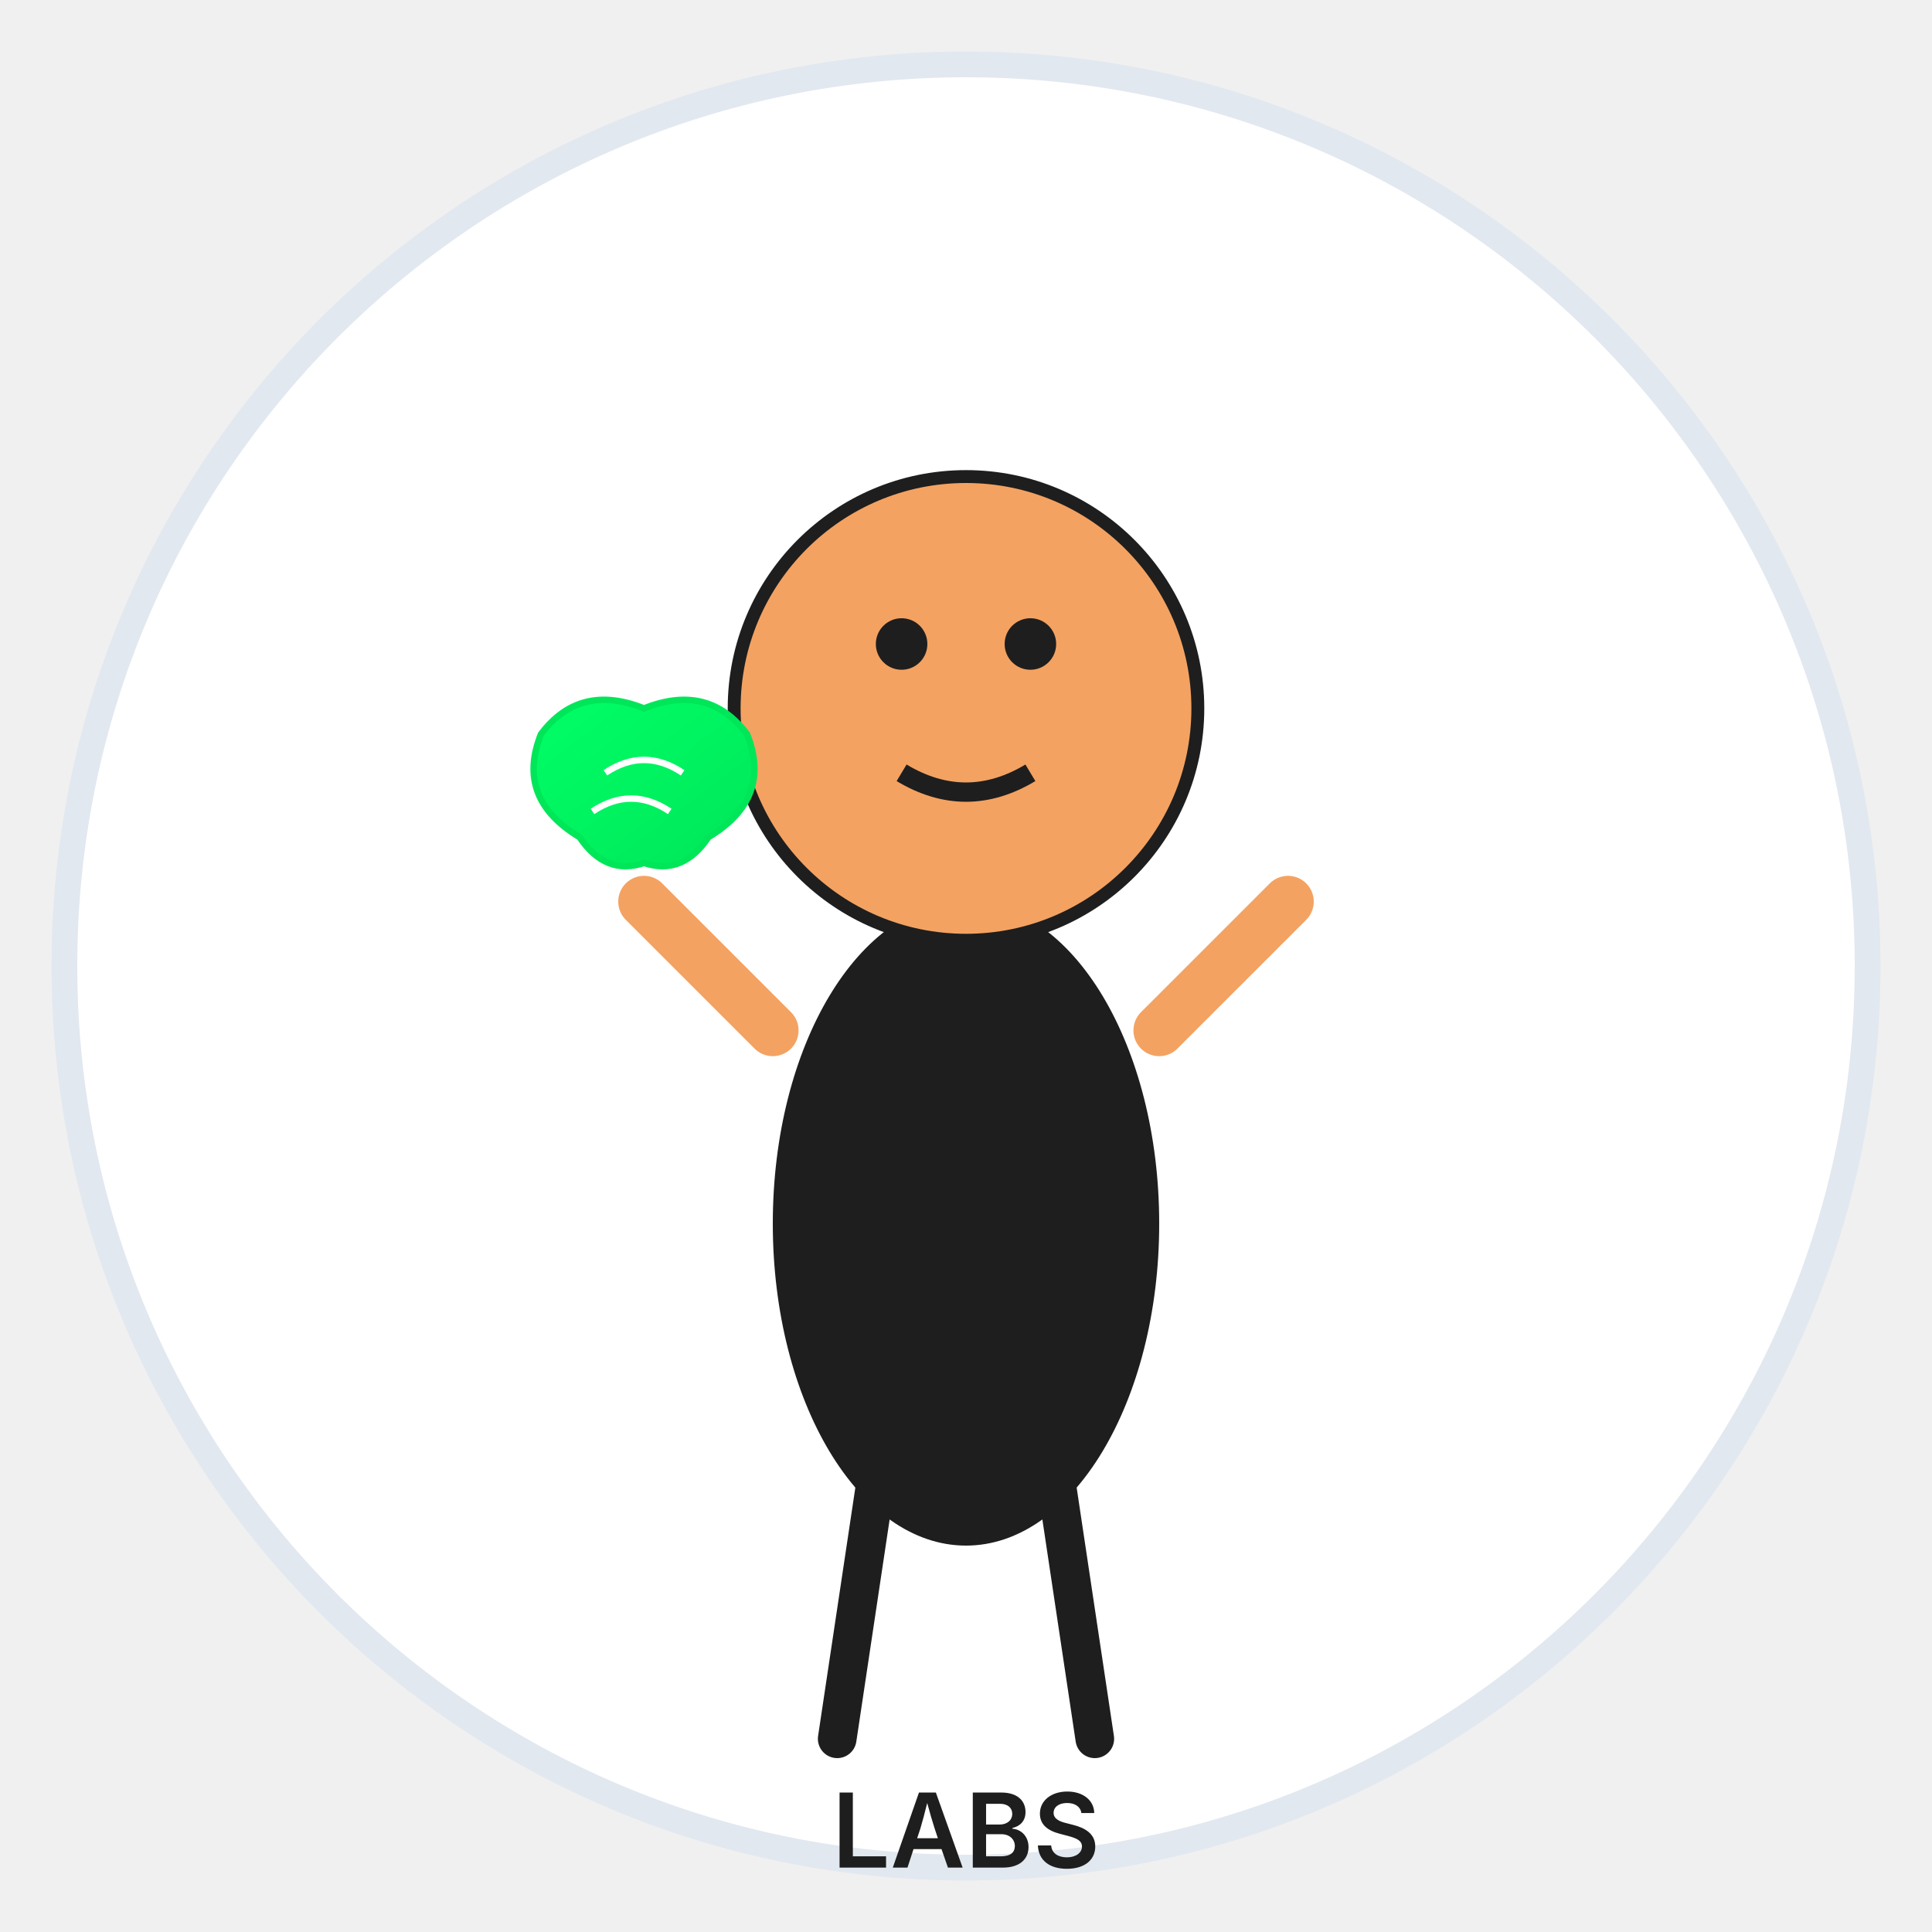
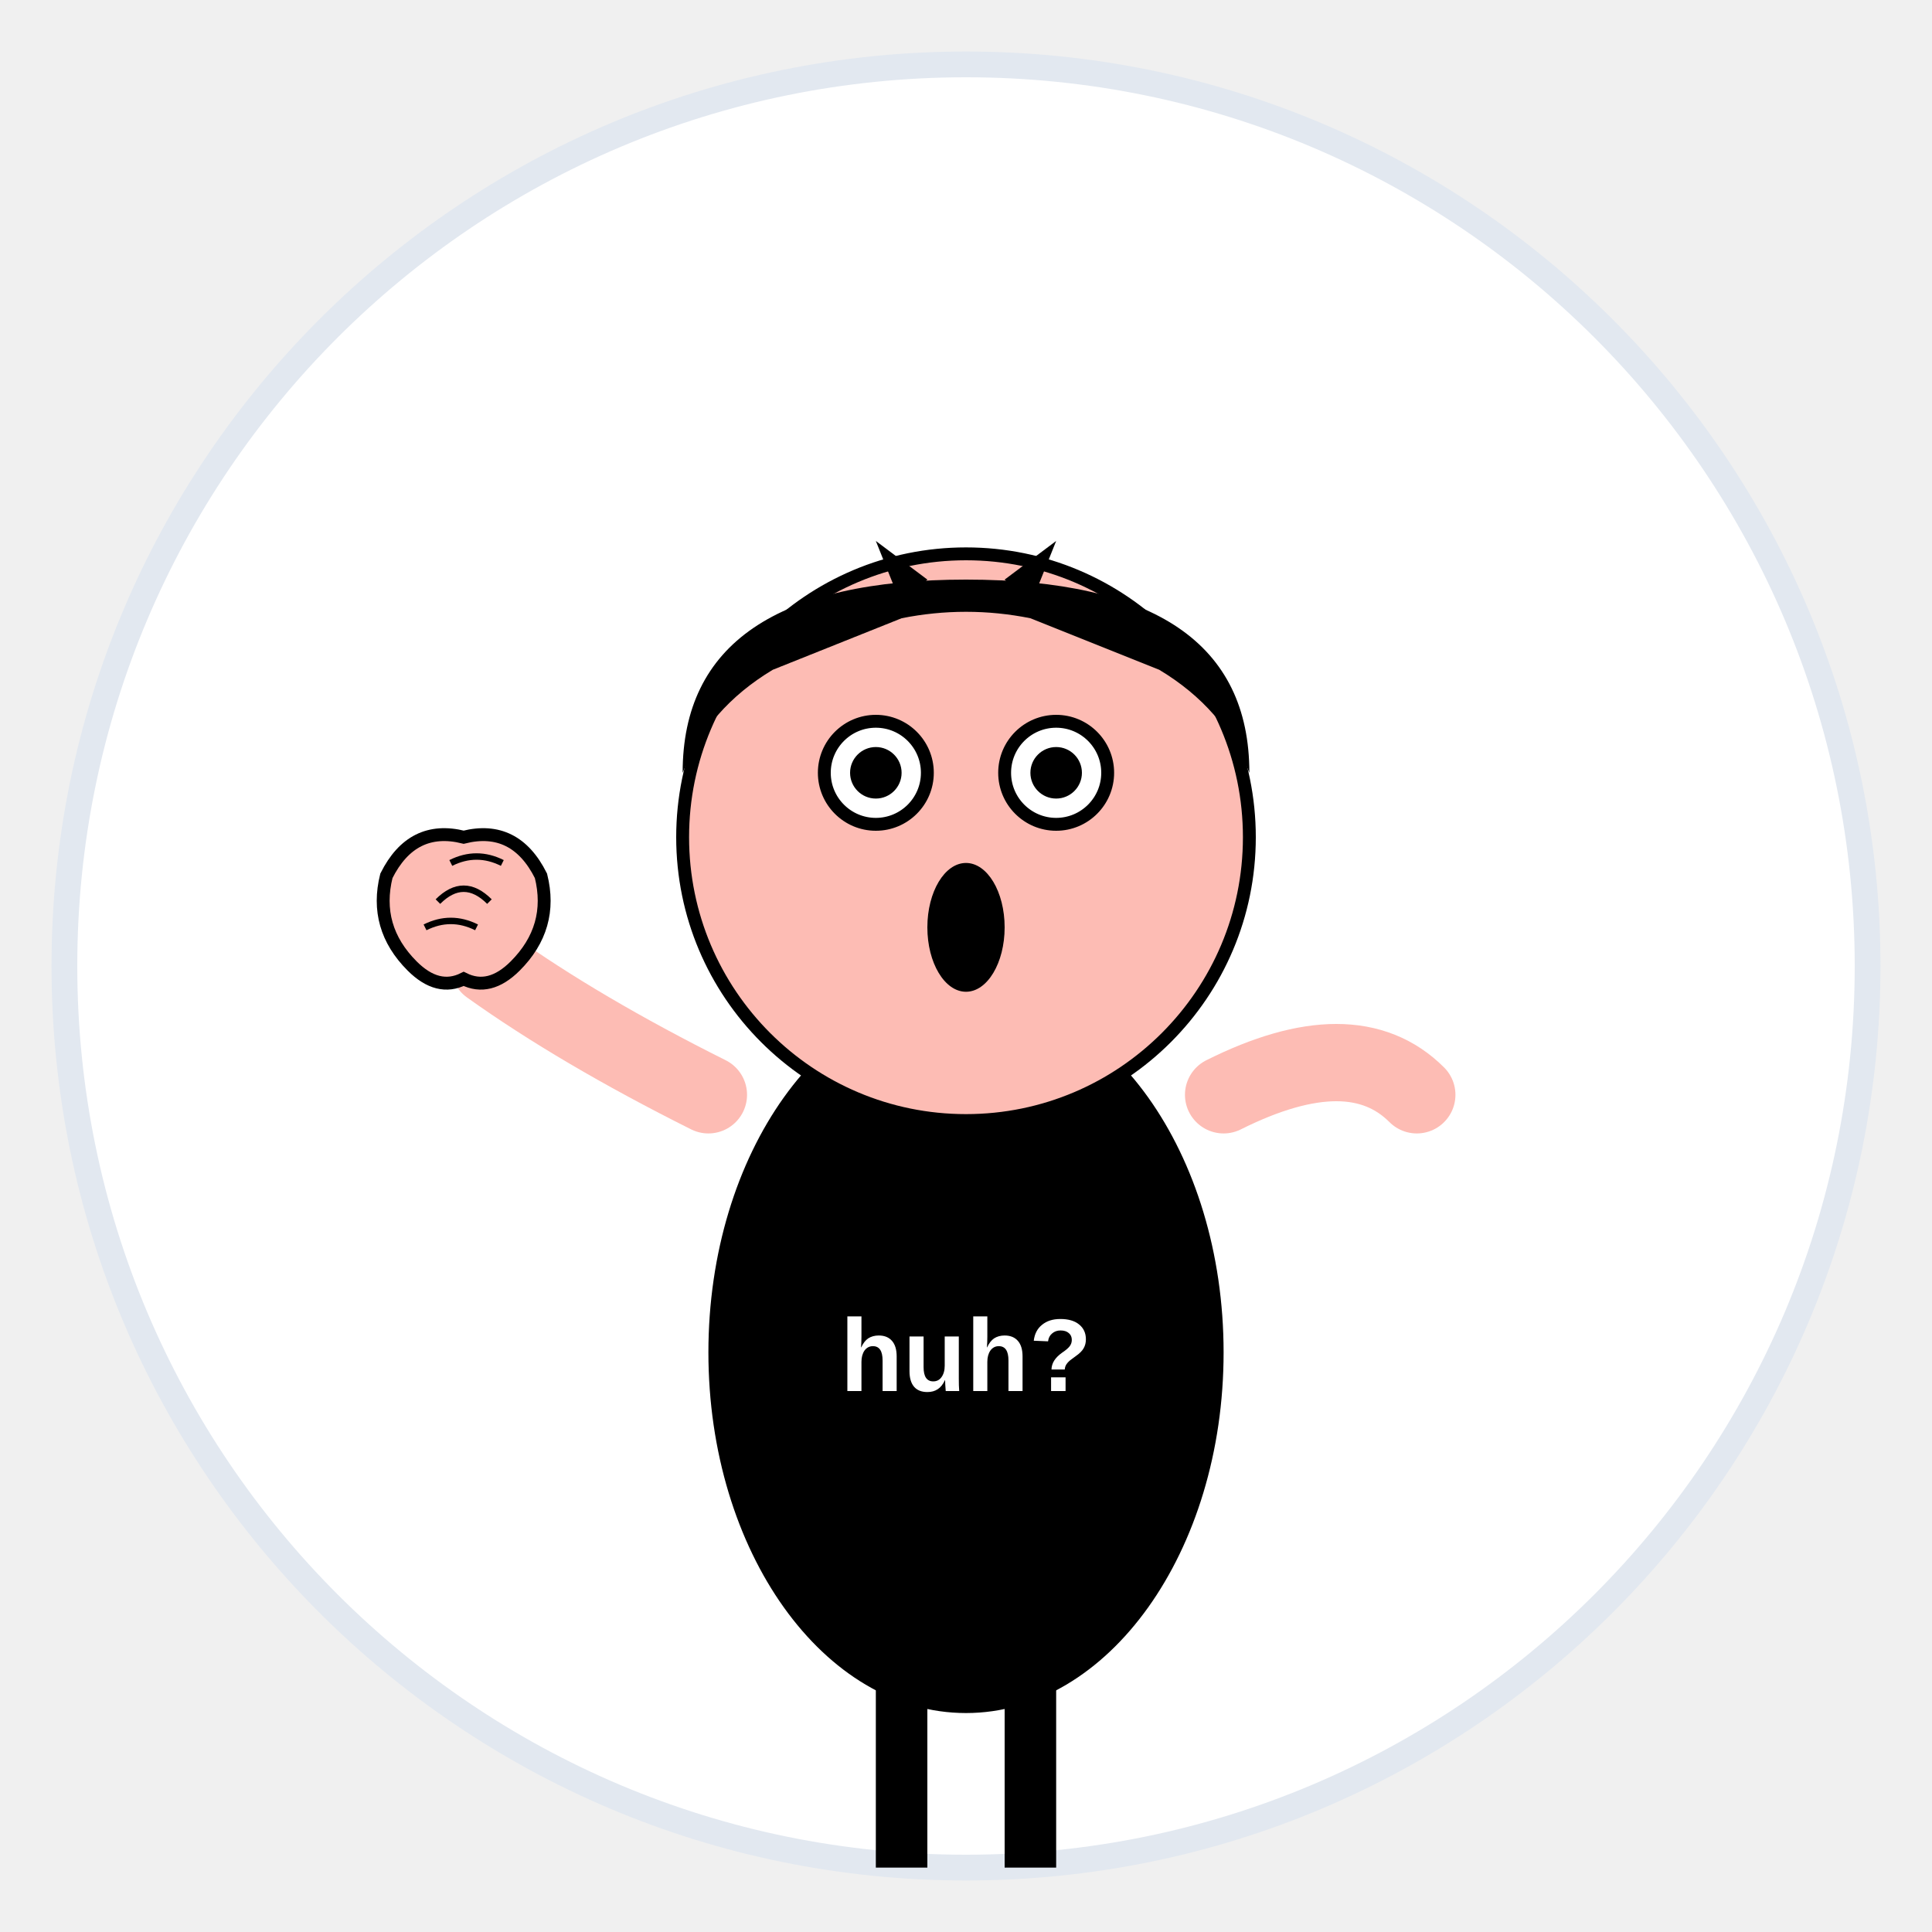
<svg xmlns="http://www.w3.org/2000/svg" width="150" height="150" viewBox="0 0 150 150">
-   <defs>
-     <linearGradient id="brainGrad" x1="0%" y1="0%" x2="100%" y2="100%">
-       <stop offset="0%" stop-color="#00FF66" />
-       <stop offset="100%" stop-color="#00E659" />
-     </linearGradient>
-   </defs>
  <circle cx="75" cy="75" r="70" fill="#ffffff" stroke="#e2e8f0" stroke-width="2" />
-   <ellipse cx="75" cy="95" rx="15" ry="25" fill="#1e1e1e" />
-   <circle cx="75" cy="55" r="18" fill="#f4a261" stroke="#1e1e1e" stroke-width="1" />
-   <circle cx="70" cy="50" r="2" fill="#1e1e1e" />
-   <circle cx="80" cy="50" r="2" fill="#1e1e1e" />
-   <path d="M 70 60 Q 75 63 80 60" stroke="#1e1e1e" stroke-width="1.5" fill="none" />
-   <path d="M 60 80 Q 55 75 50 70" stroke="#f4a261" stroke-width="4" fill="none" stroke-linecap="round" />
-   <path d="M 90 80 Q 95 75 100 70" stroke="#f4a261" stroke-width="4" fill="none" stroke-linecap="round" />
-   <g transform="translate(45,65)">
-     <path d="M 0 0 Q -5 -3 -3 -8 Q 0 -12 5 -10 Q 10 -12 13 -8 Q 15 -3 10 0 Q 8 3 5 2 Q 2 3 0 0" fill="url(#brainGrad)" stroke="#00E659" stroke-width="0.5" />
-     <path d="M 2 -5 Q 5 -7 8 -5" stroke="#ffffff" stroke-width="0.5" fill="none" />
-     <path d="M 1 -2 Q 4 -4 7 -2" stroke="#ffffff" stroke-width="0.5" fill="none" />
+   <ellipse cx="75" cy="105" rx="20" ry="28" fill="#000000" />
+   <circle cx="75" cy="65" r="22" fill="#fdbcb4" stroke="#000000" stroke-width="1" />
+   <path d="M 53 60 Q 53 45 75 45 Q 97 45 97 60 Q 95 55 90 52 Q 85 50 80 48 Q 75 47 70 48 Q 65 50 60 52 Q 55 55 53 60" fill="#000000" />
+   <path d="M 60 50 L 55 45 L 58 48" fill="#000000" />
+   <path d="M 70 47 L 68 42 L 72 45" fill="#000000" />
+   <path d="M 80 47 L 82 42 L 78 45" fill="#000000" />
+   <path d="M 90 50 L 95 45 L 92 48" fill="#000000" />
+   <circle cx="68" cy="60" r="4" fill="#ffffff" stroke="#000000" stroke-width="1" />
+   <circle cx="82" cy="60" r="4" fill="#ffffff" stroke="#000000" stroke-width="1" />
+   <circle cx="68" cy="60" r="2" fill="#000000" />
+   <circle cx="82" cy="60" r="2" fill="#000000" />
+   <ellipse cx="75" cy="72" rx="3" ry="5" fill="#000000" />
+   <path d="M 55 85 Q 45 80 38 75" stroke="#fdbcb4" stroke-width="6" fill="none" stroke-linecap="round" />
+   <path d="M 95 85 Q 105 80 110 85" stroke="#fdbcb4" stroke-width="6" fill="none" stroke-linecap="round" />
+   <g transform="translate(32,70)">
+     <path d="M 0 5 Q -3 2 -2 -2 Q 0 -6 4 -5 Q 8 -6 10 -2 Q 11 2 8 5 Q 6 7 4 6 Q 2 7 0 5" fill="#fdbcb4" stroke="#000000" stroke-width="1" />
+     <path d="M 2 0 Q 4 -2 6 0" stroke="#000000" stroke-width="0.5" fill="none" />
+     <path d="M 1 2 Q 3 1 5 2" stroke="#000000" stroke-width="0.5" fill="none" />
+     <path d="M 3 -3 Q 5 -4 7 -3" stroke="#000000" stroke-width="0.5" fill="none" />
  </g>
-   <path d="M 68 115 L 65 135" stroke="#1e1e1e" stroke-width="3" stroke-linecap="round" />
-   <path d="M 82 115 L 85 135" stroke="#1e1e1e" stroke-width="3" stroke-linecap="round" />
-   <text x="75" y="145" font-family="Inter, Arial, sans-serif" font-size="8" font-weight="600" text-anchor="middle" fill="#1e1e1e">LABS</text>
+   <text x="75" y="108" font-family="Arial, sans-serif" font-size="8" font-weight="bold" text-anchor="middle" fill="#ffffff">huh?</text>
+   <rect x="68" y="130" width="4" height="15" fill="#000000" />
+   <rect x="78" y="130" width="4" height="15" fill="#000000" />
</svg>
